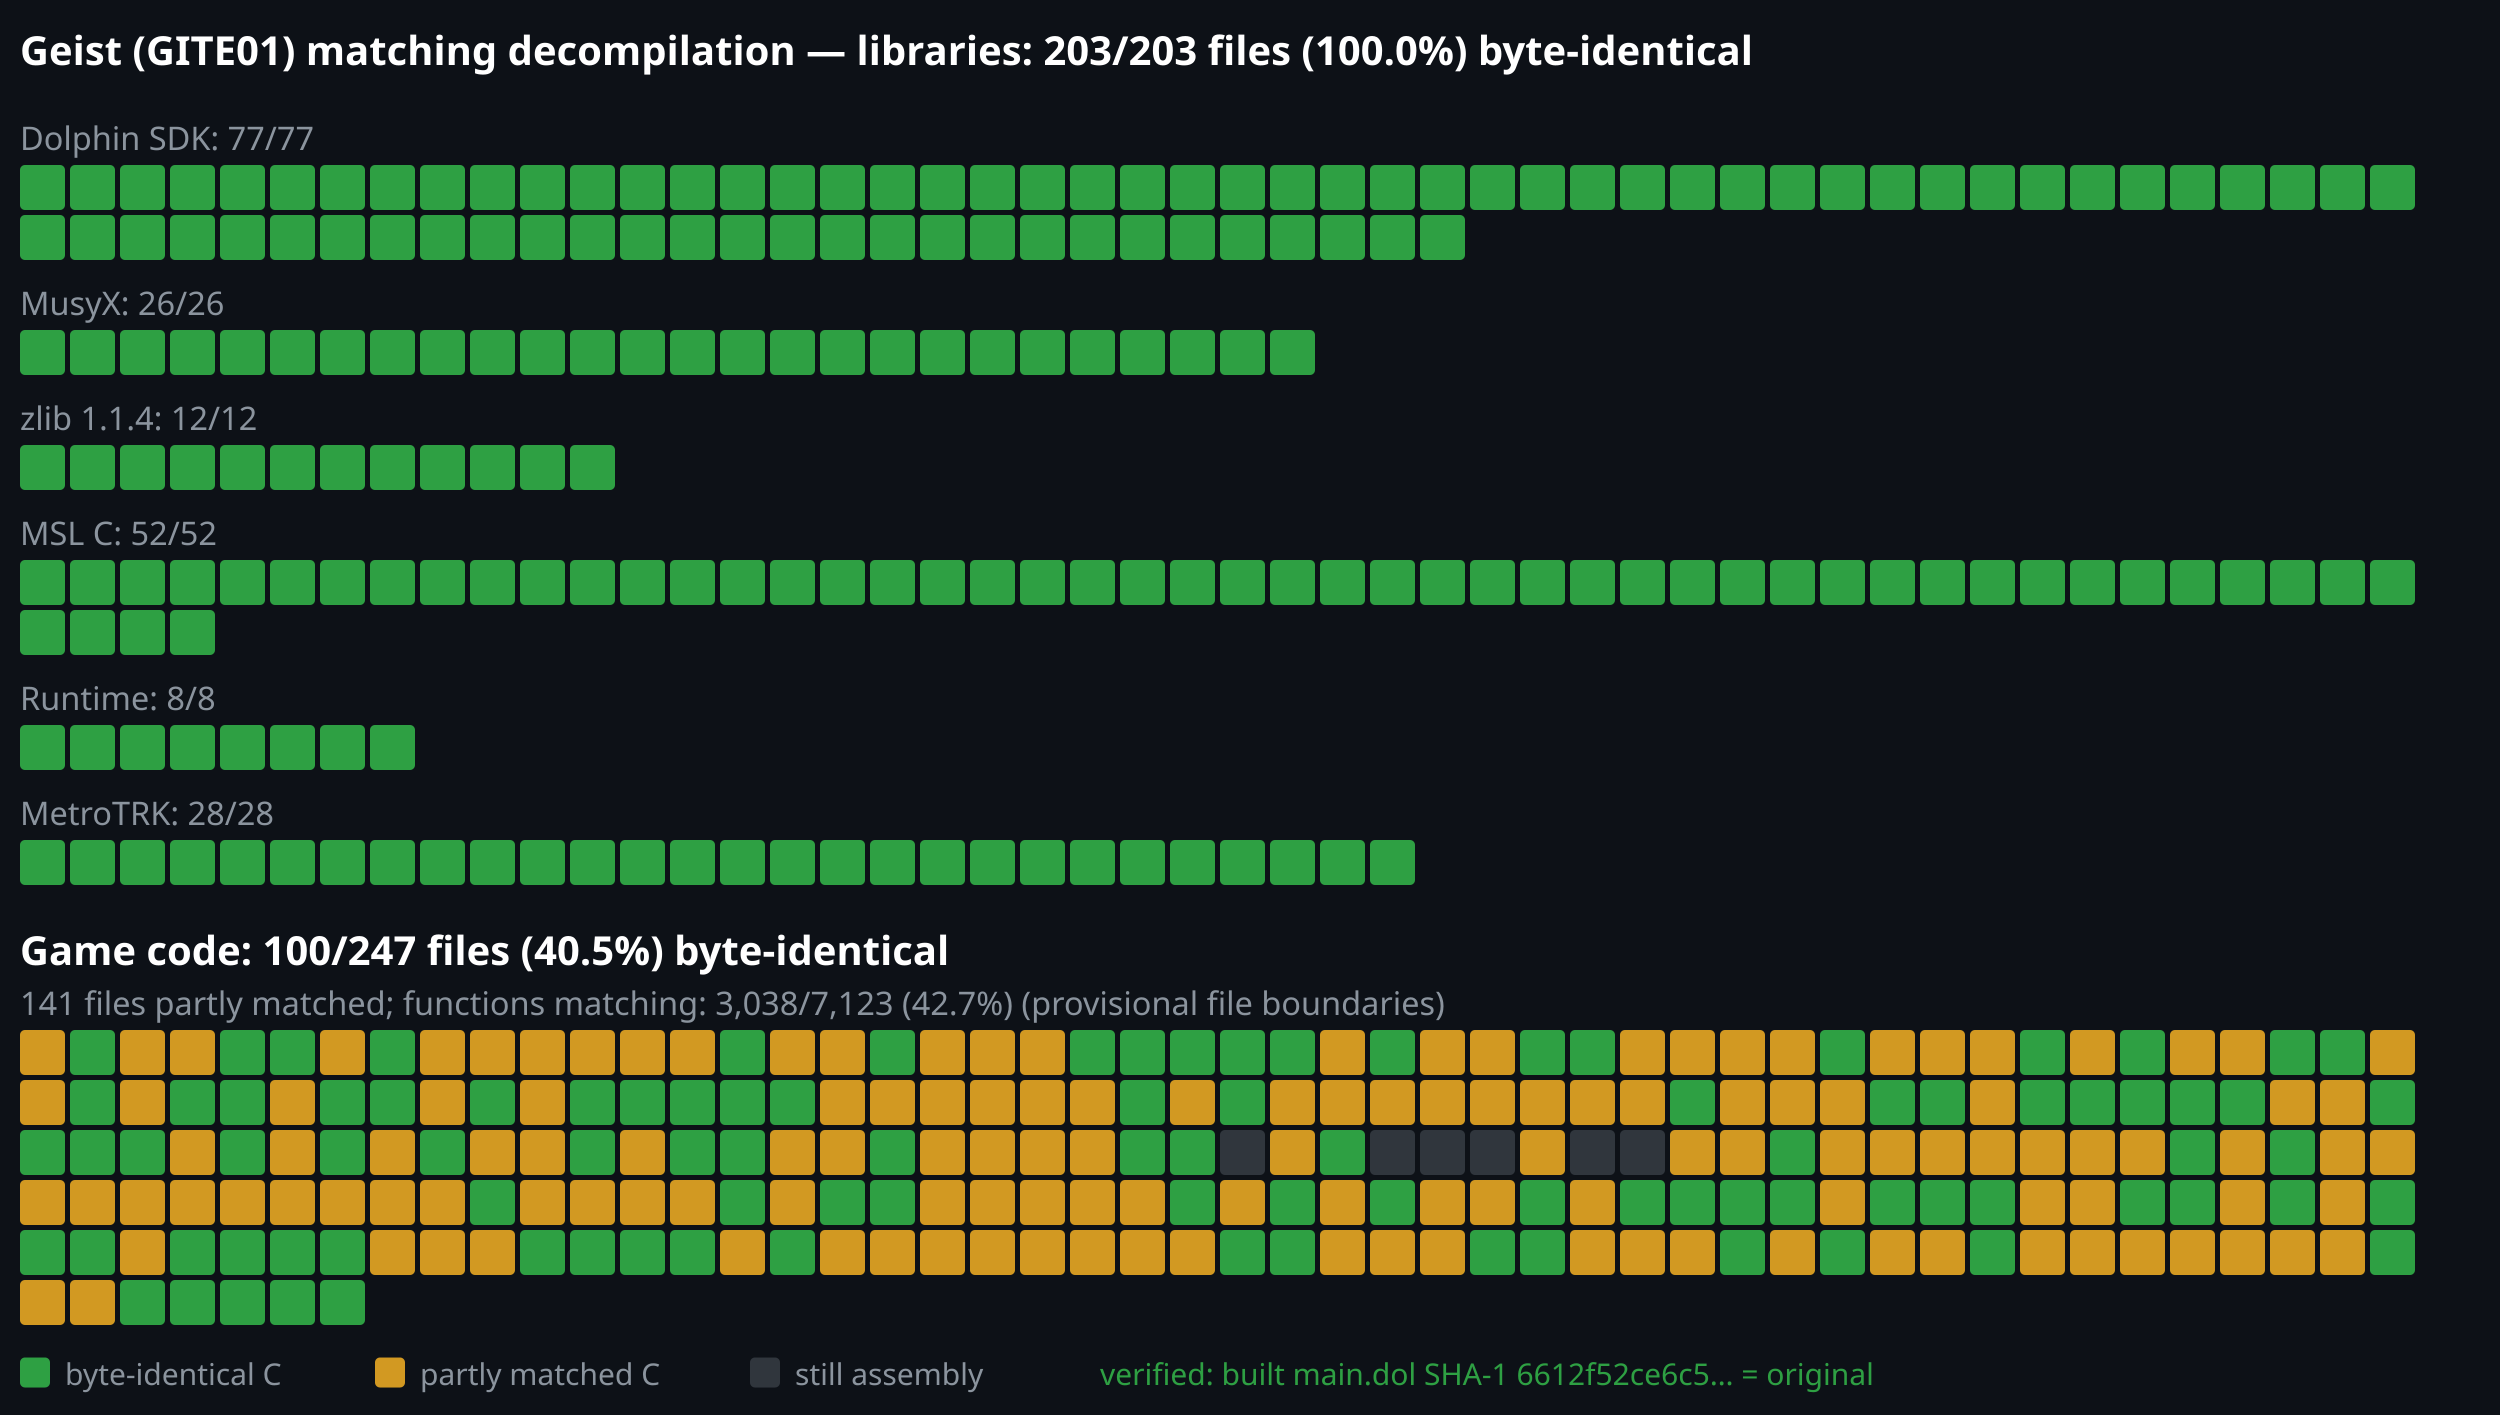
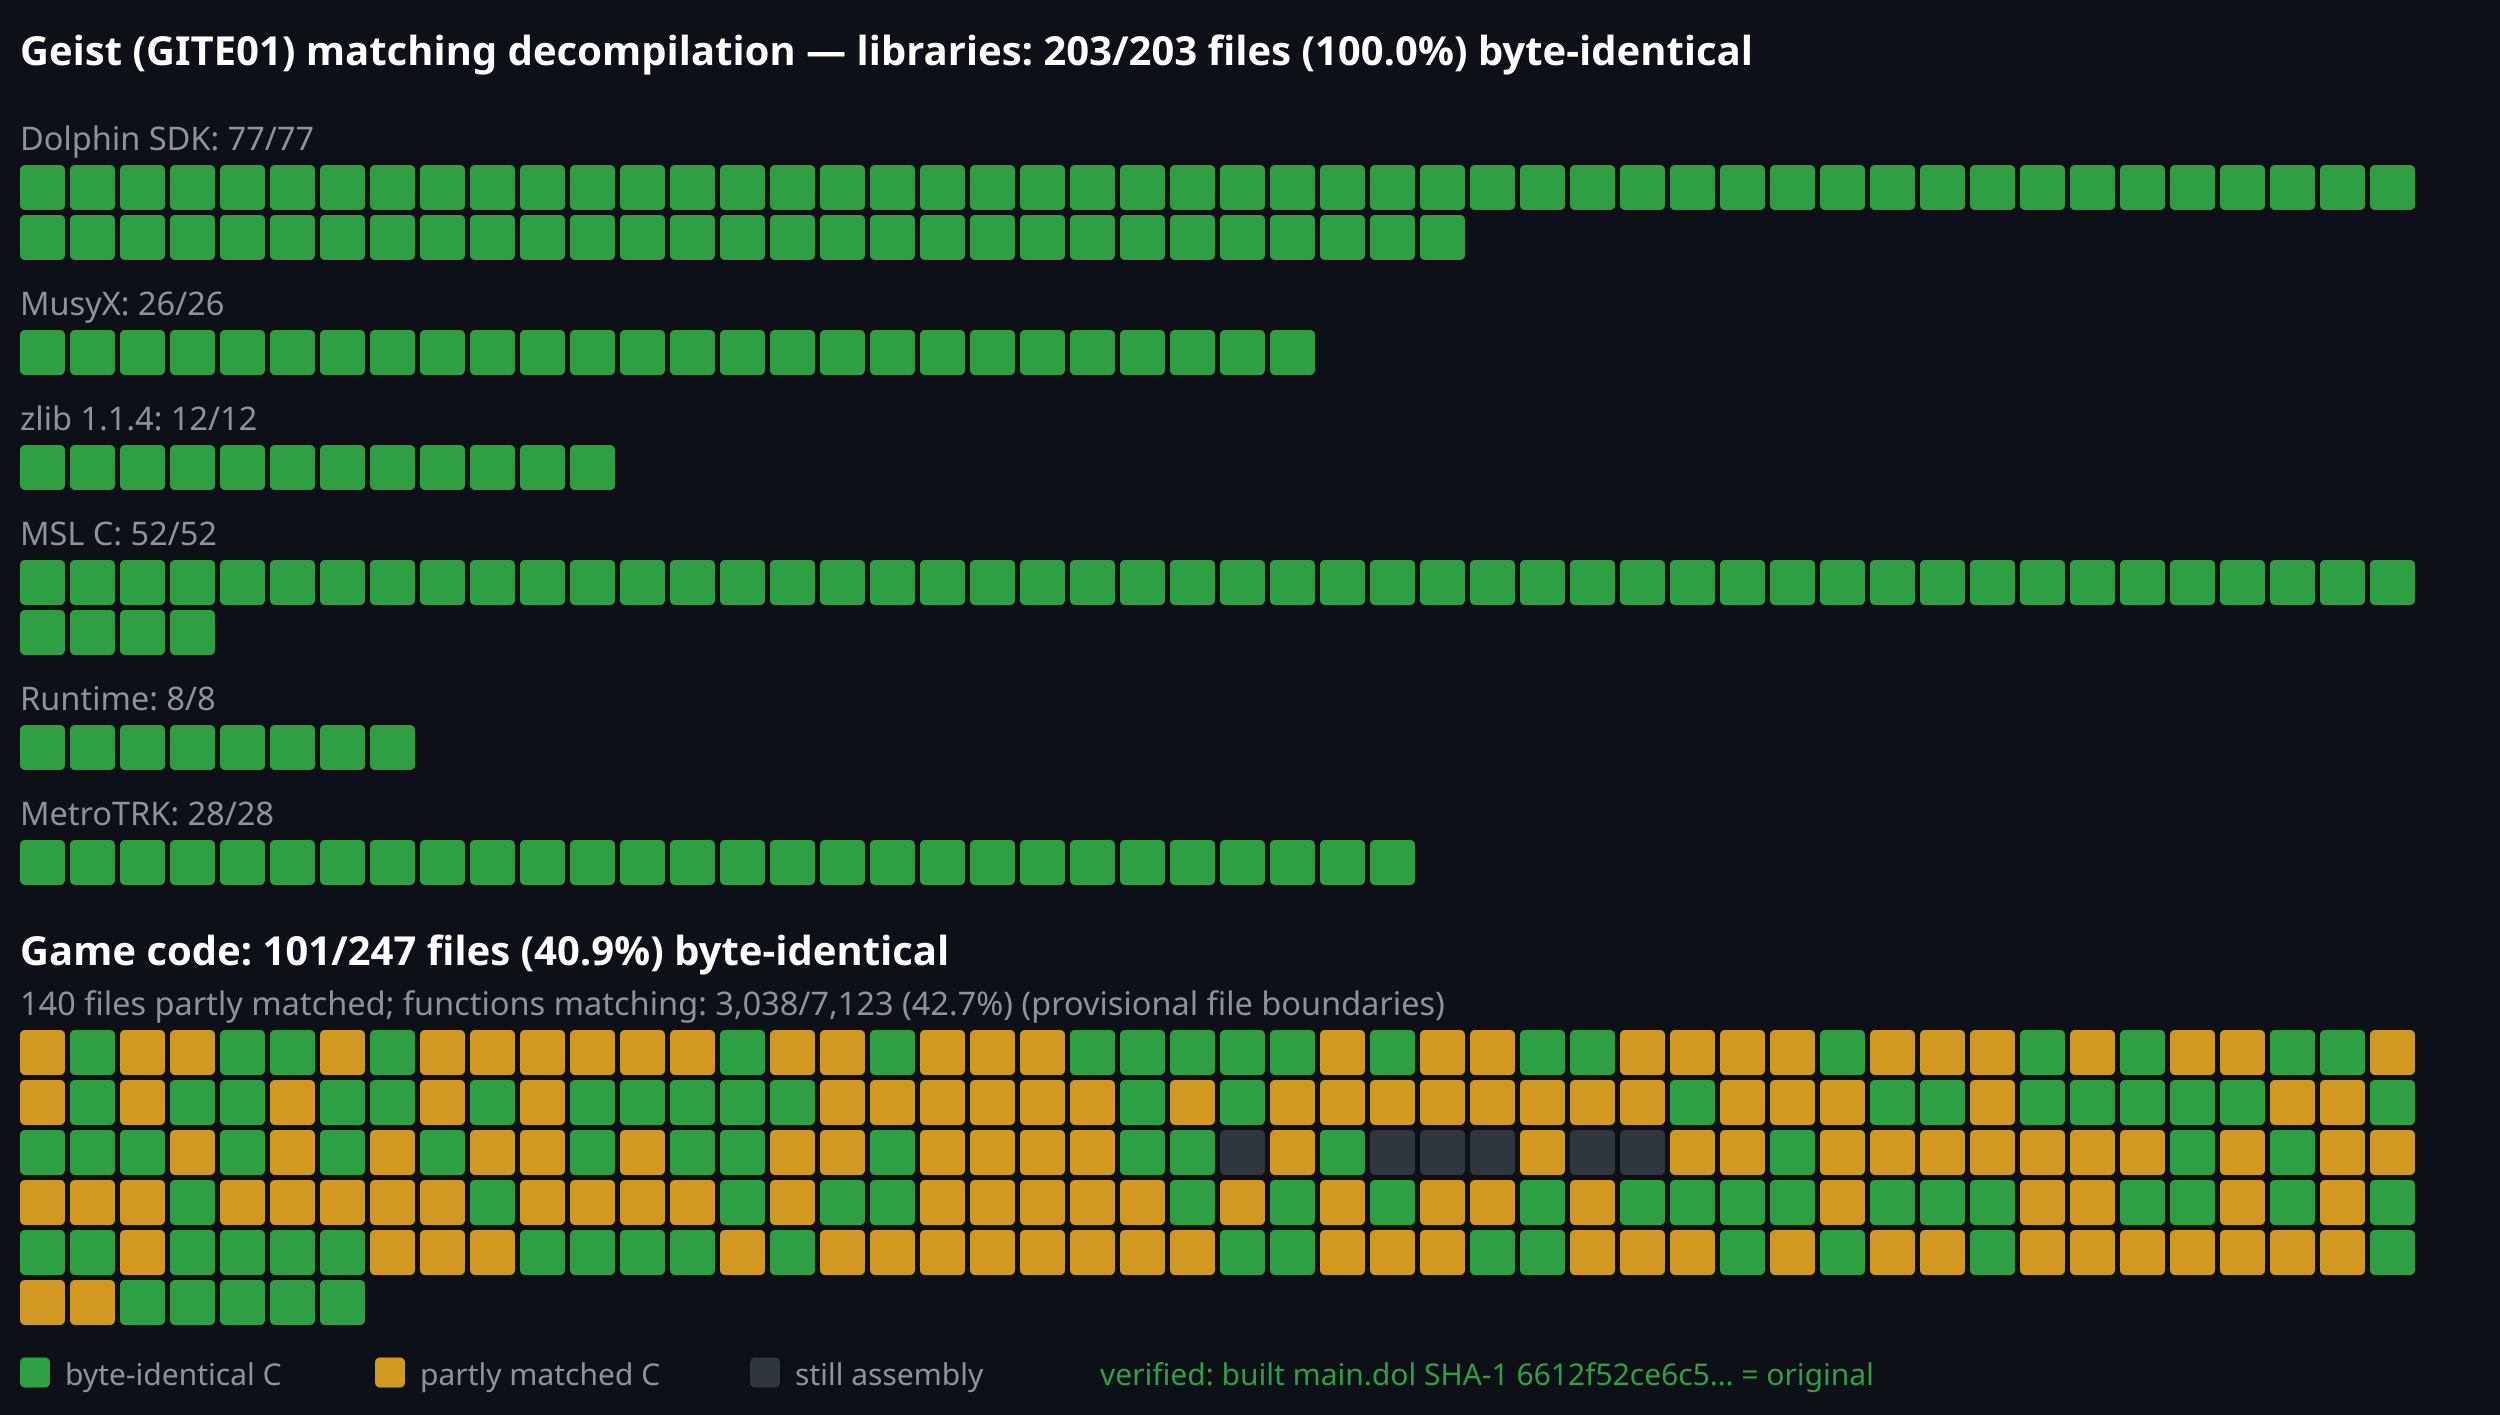
<svg xmlns="http://www.w3.org/2000/svg" viewBox="0 0 1000 566" width="1000" height="566">
  <rect width="1000" height="566" fill="#0d1117" />
  <text x="8" y="26" font-family="sans-serif" font-size="16" font-weight="bold" fill="#ffffff">Geist (GITE01) matching decompilation — libraries: 203/203 files (100.0%) byte-identical</text>
  <text x="8" y="60" font-family="sans-serif" font-size="13" font-weight="normal" fill="#8b949e">Dolphin SDK: 77/77</text>
  <rect x="8" y="66" width="18" height="18" rx="2" fill="#2ea043" />
  <rect x="28" y="66" width="18" height="18" rx="2" fill="#2ea043" />
  <rect x="48" y="66" width="18" height="18" rx="2" fill="#2ea043" />
  <rect x="68" y="66" width="18" height="18" rx="2" fill="#2ea043" />
  <rect x="88" y="66" width="18" height="18" rx="2" fill="#2ea043" />
  <rect x="108" y="66" width="18" height="18" rx="2" fill="#2ea043" />
  <rect x="128" y="66" width="18" height="18" rx="2" fill="#2ea043" />
  <rect x="148" y="66" width="18" height="18" rx="2" fill="#2ea043" />
  <rect x="168" y="66" width="18" height="18" rx="2" fill="#2ea043" />
  <rect x="188" y="66" width="18" height="18" rx="2" fill="#2ea043" />
  <rect x="208" y="66" width="18" height="18" rx="2" fill="#2ea043" />
  <rect x="228" y="66" width="18" height="18" rx="2" fill="#2ea043" />
  <rect x="248" y="66" width="18" height="18" rx="2" fill="#2ea043" />
  <rect x="268" y="66" width="18" height="18" rx="2" fill="#2ea043" />
  <rect x="288" y="66" width="18" height="18" rx="2" fill="#2ea043" />
  <rect x="308" y="66" width="18" height="18" rx="2" fill="#2ea043" />
  <rect x="328" y="66" width="18" height="18" rx="2" fill="#2ea043" />
  <rect x="348" y="66" width="18" height="18" rx="2" fill="#2ea043" />
  <rect x="368" y="66" width="18" height="18" rx="2" fill="#2ea043" />
  <rect x="388" y="66" width="18" height="18" rx="2" fill="#2ea043" />
  <rect x="408" y="66" width="18" height="18" rx="2" fill="#2ea043" />
  <rect x="428" y="66" width="18" height="18" rx="2" fill="#2ea043" />
  <rect x="448" y="66" width="18" height="18" rx="2" fill="#2ea043" />
  <rect x="468" y="66" width="18" height="18" rx="2" fill="#2ea043" />
  <rect x="488" y="66" width="18" height="18" rx="2" fill="#2ea043" />
  <rect x="508" y="66" width="18" height="18" rx="2" fill="#2ea043" />
  <rect x="528" y="66" width="18" height="18" rx="2" fill="#2ea043" />
  <rect x="548" y="66" width="18" height="18" rx="2" fill="#2ea043" />
  <rect x="568" y="66" width="18" height="18" rx="2" fill="#2ea043" />
  <rect x="588" y="66" width="18" height="18" rx="2" fill="#2ea043" />
  <rect x="608" y="66" width="18" height="18" rx="2" fill="#2ea043" />
  <rect x="628" y="66" width="18" height="18" rx="2" fill="#2ea043" />
  <rect x="648" y="66" width="18" height="18" rx="2" fill="#2ea043" />
  <rect x="668" y="66" width="18" height="18" rx="2" fill="#2ea043" />
  <rect x="688" y="66" width="18" height="18" rx="2" fill="#2ea043" />
  <rect x="708" y="66" width="18" height="18" rx="2" fill="#2ea043" />
  <rect x="728" y="66" width="18" height="18" rx="2" fill="#2ea043" />
  <rect x="748" y="66" width="18" height="18" rx="2" fill="#2ea043" />
  <rect x="768" y="66" width="18" height="18" rx="2" fill="#2ea043" />
  <rect x="788" y="66" width="18" height="18" rx="2" fill="#2ea043" />
  <rect x="808" y="66" width="18" height="18" rx="2" fill="#2ea043" />
  <rect x="828" y="66" width="18" height="18" rx="2" fill="#2ea043" />
  <rect x="848" y="66" width="18" height="18" rx="2" fill="#2ea043" />
  <rect x="868" y="66" width="18" height="18" rx="2" fill="#2ea043" />
  <rect x="888" y="66" width="18" height="18" rx="2" fill="#2ea043" />
  <rect x="908" y="66" width="18" height="18" rx="2" fill="#2ea043" />
  <rect x="928" y="66" width="18" height="18" rx="2" fill="#2ea043" />
  <rect x="948" y="66" width="18" height="18" rx="2" fill="#2ea043" />
  <rect x="8" y="86" width="18" height="18" rx="2" fill="#2ea043" />
  <rect x="28" y="86" width="18" height="18" rx="2" fill="#2ea043" />
  <rect x="48" y="86" width="18" height="18" rx="2" fill="#2ea043" />
  <rect x="68" y="86" width="18" height="18" rx="2" fill="#2ea043" />
  <rect x="88" y="86" width="18" height="18" rx="2" fill="#2ea043" />
  <rect x="108" y="86" width="18" height="18" rx="2" fill="#2ea043" />
  <rect x="128" y="86" width="18" height="18" rx="2" fill="#2ea043" />
  <rect x="148" y="86" width="18" height="18" rx="2" fill="#2ea043" />
  <rect x="168" y="86" width="18" height="18" rx="2" fill="#2ea043" />
  <rect x="188" y="86" width="18" height="18" rx="2" fill="#2ea043" />
  <rect x="208" y="86" width="18" height="18" rx="2" fill="#2ea043" />
  <rect x="228" y="86" width="18" height="18" rx="2" fill="#2ea043" />
  <rect x="248" y="86" width="18" height="18" rx="2" fill="#2ea043" />
  <rect x="268" y="86" width="18" height="18" rx="2" fill="#2ea043" />
  <rect x="288" y="86" width="18" height="18" rx="2" fill="#2ea043" />
  <rect x="308" y="86" width="18" height="18" rx="2" fill="#2ea043" />
  <rect x="328" y="86" width="18" height="18" rx="2" fill="#2ea043" />
  <rect x="348" y="86" width="18" height="18" rx="2" fill="#2ea043" />
  <rect x="368" y="86" width="18" height="18" rx="2" fill="#2ea043" />
  <rect x="388" y="86" width="18" height="18" rx="2" fill="#2ea043" />
  <rect x="408" y="86" width="18" height="18" rx="2" fill="#2ea043" />
  <rect x="428" y="86" width="18" height="18" rx="2" fill="#2ea043" />
  <rect x="448" y="86" width="18" height="18" rx="2" fill="#2ea043" />
  <rect x="468" y="86" width="18" height="18" rx="2" fill="#2ea043" />
  <rect x="488" y="86" width="18" height="18" rx="2" fill="#2ea043" />
  <rect x="508" y="86" width="18" height="18" rx="2" fill="#2ea043" />
  <rect x="528" y="86" width="18" height="18" rx="2" fill="#2ea043" />
  <rect x="548" y="86" width="18" height="18" rx="2" fill="#2ea043" />
  <rect x="568" y="86" width="18" height="18" rx="2" fill="#2ea043" />
  <text x="8" y="126" font-family="sans-serif" font-size="13" font-weight="normal" fill="#8b949e">MusyX: 26/26</text>
  <rect x="8" y="132" width="18" height="18" rx="2" fill="#2ea043" />
  <rect x="28" y="132" width="18" height="18" rx="2" fill="#2ea043" />
  <rect x="48" y="132" width="18" height="18" rx="2" fill="#2ea043" />
  <rect x="68" y="132" width="18" height="18" rx="2" fill="#2ea043" />
  <rect x="88" y="132" width="18" height="18" rx="2" fill="#2ea043" />
  <rect x="108" y="132" width="18" height="18" rx="2" fill="#2ea043" />
  <rect x="128" y="132" width="18" height="18" rx="2" fill="#2ea043" />
  <rect x="148" y="132" width="18" height="18" rx="2" fill="#2ea043" />
  <rect x="168" y="132" width="18" height="18" rx="2" fill="#2ea043" />
  <rect x="188" y="132" width="18" height="18" rx="2" fill="#2ea043" />
  <rect x="208" y="132" width="18" height="18" rx="2" fill="#2ea043" />
  <rect x="228" y="132" width="18" height="18" rx="2" fill="#2ea043" />
  <rect x="248" y="132" width="18" height="18" rx="2" fill="#2ea043" />
  <rect x="268" y="132" width="18" height="18" rx="2" fill="#2ea043" />
  <rect x="288" y="132" width="18" height="18" rx="2" fill="#2ea043" />
  <rect x="308" y="132" width="18" height="18" rx="2" fill="#2ea043" />
  <rect x="328" y="132" width="18" height="18" rx="2" fill="#2ea043" />
  <rect x="348" y="132" width="18" height="18" rx="2" fill="#2ea043" />
  <rect x="368" y="132" width="18" height="18" rx="2" fill="#2ea043" />
  <rect x="388" y="132" width="18" height="18" rx="2" fill="#2ea043" />
  <rect x="408" y="132" width="18" height="18" rx="2" fill="#2ea043" />
  <rect x="428" y="132" width="18" height="18" rx="2" fill="#2ea043" />
  <rect x="448" y="132" width="18" height="18" rx="2" fill="#2ea043" />
  <rect x="468" y="132" width="18" height="18" rx="2" fill="#2ea043" />
  <rect x="488" y="132" width="18" height="18" rx="2" fill="#2ea043" />
  <rect x="508" y="132" width="18" height="18" rx="2" fill="#2ea043" />
  <text x="8" y="172" font-family="sans-serif" font-size="13" font-weight="normal" fill="#8b949e">zlib 1.1.4: 12/12</text>
  <rect x="8" y="178" width="18" height="18" rx="2" fill="#2ea043" />
  <rect x="28" y="178" width="18" height="18" rx="2" fill="#2ea043" />
  <rect x="48" y="178" width="18" height="18" rx="2" fill="#2ea043" />
  <rect x="68" y="178" width="18" height="18" rx="2" fill="#2ea043" />
  <rect x="88" y="178" width="18" height="18" rx="2" fill="#2ea043" />
  <rect x="108" y="178" width="18" height="18" rx="2" fill="#2ea043" />
  <rect x="128" y="178" width="18" height="18" rx="2" fill="#2ea043" />
  <rect x="148" y="178" width="18" height="18" rx="2" fill="#2ea043" />
  <rect x="168" y="178" width="18" height="18" rx="2" fill="#2ea043" />
  <rect x="188" y="178" width="18" height="18" rx="2" fill="#2ea043" />
  <rect x="208" y="178" width="18" height="18" rx="2" fill="#2ea043" />
  <rect x="228" y="178" width="18" height="18" rx="2" fill="#2ea043" />
  <text x="8" y="218" font-family="sans-serif" font-size="13" font-weight="normal" fill="#8b949e">MSL C: 52/52</text>
  <rect x="8" y="224" width="18" height="18" rx="2" fill="#2ea043" />
  <rect x="28" y="224" width="18" height="18" rx="2" fill="#2ea043" />
  <rect x="48" y="224" width="18" height="18" rx="2" fill="#2ea043" />
  <rect x="68" y="224" width="18" height="18" rx="2" fill="#2ea043" />
  <rect x="88" y="224" width="18" height="18" rx="2" fill="#2ea043" />
  <rect x="108" y="224" width="18" height="18" rx="2" fill="#2ea043" />
  <rect x="128" y="224" width="18" height="18" rx="2" fill="#2ea043" />
  <rect x="148" y="224" width="18" height="18" rx="2" fill="#2ea043" />
  <rect x="168" y="224" width="18" height="18" rx="2" fill="#2ea043" />
  <rect x="188" y="224" width="18" height="18" rx="2" fill="#2ea043" />
  <rect x="208" y="224" width="18" height="18" rx="2" fill="#2ea043" />
  <rect x="228" y="224" width="18" height="18" rx="2" fill="#2ea043" />
  <rect x="248" y="224" width="18" height="18" rx="2" fill="#2ea043" />
  <rect x="268" y="224" width="18" height="18" rx="2" fill="#2ea043" />
  <rect x="288" y="224" width="18" height="18" rx="2" fill="#2ea043" />
  <rect x="308" y="224" width="18" height="18" rx="2" fill="#2ea043" />
  <rect x="328" y="224" width="18" height="18" rx="2" fill="#2ea043" />
  <rect x="348" y="224" width="18" height="18" rx="2" fill="#2ea043" />
  <rect x="368" y="224" width="18" height="18" rx="2" fill="#2ea043" />
  <rect x="388" y="224" width="18" height="18" rx="2" fill="#2ea043" />
  <rect x="408" y="224" width="18" height="18" rx="2" fill="#2ea043" />
  <rect x="428" y="224" width="18" height="18" rx="2" fill="#2ea043" />
  <rect x="448" y="224" width="18" height="18" rx="2" fill="#2ea043" />
  <rect x="468" y="224" width="18" height="18" rx="2" fill="#2ea043" />
  <rect x="488" y="224" width="18" height="18" rx="2" fill="#2ea043" />
  <rect x="508" y="224" width="18" height="18" rx="2" fill="#2ea043" />
  <rect x="528" y="224" width="18" height="18" rx="2" fill="#2ea043" />
  <rect x="548" y="224" width="18" height="18" rx="2" fill="#2ea043" />
  <rect x="568" y="224" width="18" height="18" rx="2" fill="#2ea043" />
  <rect x="588" y="224" width="18" height="18" rx="2" fill="#2ea043" />
  <rect x="608" y="224" width="18" height="18" rx="2" fill="#2ea043" />
  <rect x="628" y="224" width="18" height="18" rx="2" fill="#2ea043" />
  <rect x="648" y="224" width="18" height="18" rx="2" fill="#2ea043" />
  <rect x="668" y="224" width="18" height="18" rx="2" fill="#2ea043" />
  <rect x="688" y="224" width="18" height="18" rx="2" fill="#2ea043" />
  <rect x="708" y="224" width="18" height="18" rx="2" fill="#2ea043" />
  <rect x="728" y="224" width="18" height="18" rx="2" fill="#2ea043" />
  <rect x="748" y="224" width="18" height="18" rx="2" fill="#2ea043" />
  <rect x="768" y="224" width="18" height="18" rx="2" fill="#2ea043" />
  <rect x="788" y="224" width="18" height="18" rx="2" fill="#2ea043" />
  <rect x="808" y="224" width="18" height="18" rx="2" fill="#2ea043" />
  <rect x="828" y="224" width="18" height="18" rx="2" fill="#2ea043" />
  <rect x="848" y="224" width="18" height="18" rx="2" fill="#2ea043" />
  <rect x="868" y="224" width="18" height="18" rx="2" fill="#2ea043" />
  <rect x="888" y="224" width="18" height="18" rx="2" fill="#2ea043" />
  <rect x="908" y="224" width="18" height="18" rx="2" fill="#2ea043" />
  <rect x="928" y="224" width="18" height="18" rx="2" fill="#2ea043" />
  <rect x="948" y="224" width="18" height="18" rx="2" fill="#2ea043" />
  <rect x="8" y="244" width="18" height="18" rx="2" fill="#2ea043" />
  <rect x="28" y="244" width="18" height="18" rx="2" fill="#2ea043" />
  <rect x="48" y="244" width="18" height="18" rx="2" fill="#2ea043" />
  <rect x="68" y="244" width="18" height="18" rx="2" fill="#2ea043" />
  <text x="8" y="284" font-family="sans-serif" font-size="13" font-weight="normal" fill="#8b949e">Runtime: 8/8</text>
  <rect x="8" y="290" width="18" height="18" rx="2" fill="#2ea043" />
  <rect x="28" y="290" width="18" height="18" rx="2" fill="#2ea043" />
  <rect x="48" y="290" width="18" height="18" rx="2" fill="#2ea043" />
  <rect x="68" y="290" width="18" height="18" rx="2" fill="#2ea043" />
  <rect x="88" y="290" width="18" height="18" rx="2" fill="#2ea043" />
  <rect x="108" y="290" width="18" height="18" rx="2" fill="#2ea043" />
  <rect x="128" y="290" width="18" height="18" rx="2" fill="#2ea043" />
  <rect x="148" y="290" width="18" height="18" rx="2" fill="#2ea043" />
  <text x="8" y="330" font-family="sans-serif" font-size="13" font-weight="normal" fill="#8b949e">MetroTRK: 28/28</text>
  <rect x="8" y="336" width="18" height="18" rx="2" fill="#2ea043" />
  <rect x="28" y="336" width="18" height="18" rx="2" fill="#2ea043" />
  <rect x="48" y="336" width="18" height="18" rx="2" fill="#2ea043" />
  <rect x="68" y="336" width="18" height="18" rx="2" fill="#2ea043" />
  <rect x="88" y="336" width="18" height="18" rx="2" fill="#2ea043" />
  <rect x="108" y="336" width="18" height="18" rx="2" fill="#2ea043" />
  <rect x="128" y="336" width="18" height="18" rx="2" fill="#2ea043" />
  <rect x="148" y="336" width="18" height="18" rx="2" fill="#2ea043" />
  <rect x="168" y="336" width="18" height="18" rx="2" fill="#2ea043" />
  <rect x="188" y="336" width="18" height="18" rx="2" fill="#2ea043" />
  <rect x="208" y="336" width="18" height="18" rx="2" fill="#2ea043" />
  <rect x="228" y="336" width="18" height="18" rx="2" fill="#2ea043" />
  <rect x="248" y="336" width="18" height="18" rx="2" fill="#2ea043" />
  <rect x="268" y="336" width="18" height="18" rx="2" fill="#2ea043" />
  <rect x="288" y="336" width="18" height="18" rx="2" fill="#2ea043" />
  <rect x="308" y="336" width="18" height="18" rx="2" fill="#2ea043" />
  <rect x="328" y="336" width="18" height="18" rx="2" fill="#2ea043" />
  <rect x="348" y="336" width="18" height="18" rx="2" fill="#2ea043" />
  <rect x="368" y="336" width="18" height="18" rx="2" fill="#2ea043" />
  <rect x="388" y="336" width="18" height="18" rx="2" fill="#2ea043" />
  <rect x="408" y="336" width="18" height="18" rx="2" fill="#2ea043" />
  <rect x="428" y="336" width="18" height="18" rx="2" fill="#2ea043" />
  <rect x="448" y="336" width="18" height="18" rx="2" fill="#2ea043" />
  <rect x="468" y="336" width="18" height="18" rx="2" fill="#2ea043" />
  <rect x="488" y="336" width="18" height="18" rx="2" fill="#2ea043" />
  <rect x="508" y="336" width="18" height="18" rx="2" fill="#2ea043" />
  <rect x="528" y="336" width="18" height="18" rx="2" fill="#2ea043" />
  <rect x="548" y="336" width="18" height="18" rx="2" fill="#2ea043" />
-   <text x="8" y="386" font-family="sans-serif" font-size="16" font-weight="bold" fill="#ffffff">Game code: 100/247 files (40.5%) byte-identical</text>
-   <text x="8" y="406" font-family="sans-serif" font-size="13" font-weight="normal" fill="#8b949e">141 files partly matched; functions matching: 3,038/7,123 (42.7%) (provisional file boundaries)</text>
+   <text x="8" y="386" font-family="sans-serif" font-size="16" font-weight="bold" fill="#ffffff">Game code: 101/247 files (40.9%) byte-identical</text>
+   <text x="8" y="406" font-family="sans-serif" font-size="13" font-weight="normal" fill="#8b949e">140 files partly matched; functions matching: 3,038/7,123 (42.7%) (provisional file boundaries)</text>
  <rect x="8" y="412" width="18" height="18" rx="2" fill="#d29922" />
  <rect x="28" y="412" width="18" height="18" rx="2" fill="#2ea043" />
  <rect x="48" y="412" width="18" height="18" rx="2" fill="#d29922" />
  <rect x="68" y="412" width="18" height="18" rx="2" fill="#d29922" />
  <rect x="88" y="412" width="18" height="18" rx="2" fill="#2ea043" />
  <rect x="108" y="412" width="18" height="18" rx="2" fill="#2ea043" />
  <rect x="128" y="412" width="18" height="18" rx="2" fill="#d29922" />
  <rect x="148" y="412" width="18" height="18" rx="2" fill="#2ea043" />
  <rect x="168" y="412" width="18" height="18" rx="2" fill="#d29922" />
  <rect x="188" y="412" width="18" height="18" rx="2" fill="#d29922" />
  <rect x="208" y="412" width="18" height="18" rx="2" fill="#d29922" />
  <rect x="228" y="412" width="18" height="18" rx="2" fill="#d29922" />
  <rect x="248" y="412" width="18" height="18" rx="2" fill="#d29922" />
  <rect x="268" y="412" width="18" height="18" rx="2" fill="#d29922" />
  <rect x="288" y="412" width="18" height="18" rx="2" fill="#2ea043" />
  <rect x="308" y="412" width="18" height="18" rx="2" fill="#d29922" />
  <rect x="328" y="412" width="18" height="18" rx="2" fill="#d29922" />
  <rect x="348" y="412" width="18" height="18" rx="2" fill="#2ea043" />
  <rect x="368" y="412" width="18" height="18" rx="2" fill="#d29922" />
  <rect x="388" y="412" width="18" height="18" rx="2" fill="#d29922" />
  <rect x="408" y="412" width="18" height="18" rx="2" fill="#d29922" />
  <rect x="428" y="412" width="18" height="18" rx="2" fill="#2ea043" />
  <rect x="448" y="412" width="18" height="18" rx="2" fill="#2ea043" />
  <rect x="468" y="412" width="18" height="18" rx="2" fill="#2ea043" />
  <rect x="488" y="412" width="18" height="18" rx="2" fill="#2ea043" />
  <rect x="508" y="412" width="18" height="18" rx="2" fill="#2ea043" />
  <rect x="528" y="412" width="18" height="18" rx="2" fill="#d29922" />
  <rect x="548" y="412" width="18" height="18" rx="2" fill="#2ea043" />
  <rect x="568" y="412" width="18" height="18" rx="2" fill="#d29922" />
  <rect x="588" y="412" width="18" height="18" rx="2" fill="#d29922" />
  <rect x="608" y="412" width="18" height="18" rx="2" fill="#2ea043" />
  <rect x="628" y="412" width="18" height="18" rx="2" fill="#2ea043" />
  <rect x="648" y="412" width="18" height="18" rx="2" fill="#d29922" />
  <rect x="668" y="412" width="18" height="18" rx="2" fill="#d29922" />
  <rect x="688" y="412" width="18" height="18" rx="2" fill="#d29922" />
  <rect x="708" y="412" width="18" height="18" rx="2" fill="#d29922" />
  <rect x="728" y="412" width="18" height="18" rx="2" fill="#2ea043" />
  <rect x="748" y="412" width="18" height="18" rx="2" fill="#d29922" />
  <rect x="768" y="412" width="18" height="18" rx="2" fill="#d29922" />
  <rect x="788" y="412" width="18" height="18" rx="2" fill="#d29922" />
  <rect x="808" y="412" width="18" height="18" rx="2" fill="#2ea043" />
  <rect x="828" y="412" width="18" height="18" rx="2" fill="#d29922" />
  <rect x="848" y="412" width="18" height="18" rx="2" fill="#2ea043" />
  <rect x="868" y="412" width="18" height="18" rx="2" fill="#d29922" />
  <rect x="888" y="412" width="18" height="18" rx="2" fill="#d29922" />
  <rect x="908" y="412" width="18" height="18" rx="2" fill="#2ea043" />
  <rect x="928" y="412" width="18" height="18" rx="2" fill="#2ea043" />
  <rect x="948" y="412" width="18" height="18" rx="2" fill="#d29922" />
  <rect x="8" y="432" width="18" height="18" rx="2" fill="#d29922" />
  <rect x="28" y="432" width="18" height="18" rx="2" fill="#2ea043" />
  <rect x="48" y="432" width="18" height="18" rx="2" fill="#d29922" />
  <rect x="68" y="432" width="18" height="18" rx="2" fill="#2ea043" />
  <rect x="88" y="432" width="18" height="18" rx="2" fill="#2ea043" />
  <rect x="108" y="432" width="18" height="18" rx="2" fill="#d29922" />
  <rect x="128" y="432" width="18" height="18" rx="2" fill="#2ea043" />
  <rect x="148" y="432" width="18" height="18" rx="2" fill="#2ea043" />
  <rect x="168" y="432" width="18" height="18" rx="2" fill="#d29922" />
  <rect x="188" y="432" width="18" height="18" rx="2" fill="#2ea043" />
  <rect x="208" y="432" width="18" height="18" rx="2" fill="#d29922" />
  <rect x="228" y="432" width="18" height="18" rx="2" fill="#2ea043" />
  <rect x="248" y="432" width="18" height="18" rx="2" fill="#2ea043" />
  <rect x="268" y="432" width="18" height="18" rx="2" fill="#2ea043" />
  <rect x="288" y="432" width="18" height="18" rx="2" fill="#2ea043" />
  <rect x="308" y="432" width="18" height="18" rx="2" fill="#2ea043" />
  <rect x="328" y="432" width="18" height="18" rx="2" fill="#d29922" />
  <rect x="348" y="432" width="18" height="18" rx="2" fill="#d29922" />
  <rect x="368" y="432" width="18" height="18" rx="2" fill="#d29922" />
  <rect x="388" y="432" width="18" height="18" rx="2" fill="#d29922" />
  <rect x="408" y="432" width="18" height="18" rx="2" fill="#d29922" />
  <rect x="428" y="432" width="18" height="18" rx="2" fill="#d29922" />
  <rect x="448" y="432" width="18" height="18" rx="2" fill="#2ea043" />
  <rect x="468" y="432" width="18" height="18" rx="2" fill="#d29922" />
  <rect x="488" y="432" width="18" height="18" rx="2" fill="#2ea043" />
  <rect x="508" y="432" width="18" height="18" rx="2" fill="#d29922" />
  <rect x="528" y="432" width="18" height="18" rx="2" fill="#d29922" />
  <rect x="548" y="432" width="18" height="18" rx="2" fill="#d29922" />
  <rect x="568" y="432" width="18" height="18" rx="2" fill="#d29922" />
  <rect x="588" y="432" width="18" height="18" rx="2" fill="#d29922" />
  <rect x="608" y="432" width="18" height="18" rx="2" fill="#d29922" />
  <rect x="628" y="432" width="18" height="18" rx="2" fill="#d29922" />
  <rect x="648" y="432" width="18" height="18" rx="2" fill="#d29922" />
  <rect x="668" y="432" width="18" height="18" rx="2" fill="#2ea043" />
  <rect x="688" y="432" width="18" height="18" rx="2" fill="#d29922" />
  <rect x="708" y="432" width="18" height="18" rx="2" fill="#d29922" />
  <rect x="728" y="432" width="18" height="18" rx="2" fill="#d29922" />
  <rect x="748" y="432" width="18" height="18" rx="2" fill="#2ea043" />
  <rect x="768" y="432" width="18" height="18" rx="2" fill="#2ea043" />
  <rect x="788" y="432" width="18" height="18" rx="2" fill="#d29922" />
  <rect x="808" y="432" width="18" height="18" rx="2" fill="#2ea043" />
  <rect x="828" y="432" width="18" height="18" rx="2" fill="#2ea043" />
  <rect x="848" y="432" width="18" height="18" rx="2" fill="#2ea043" />
  <rect x="868" y="432" width="18" height="18" rx="2" fill="#2ea043" />
  <rect x="888" y="432" width="18" height="18" rx="2" fill="#2ea043" />
  <rect x="908" y="432" width="18" height="18" rx="2" fill="#d29922" />
  <rect x="928" y="432" width="18" height="18" rx="2" fill="#d29922" />
  <rect x="948" y="432" width="18" height="18" rx="2" fill="#2ea043" />
  <rect x="8" y="452" width="18" height="18" rx="2" fill="#2ea043" />
  <rect x="28" y="452" width="18" height="18" rx="2" fill="#2ea043" />
  <rect x="48" y="452" width="18" height="18" rx="2" fill="#2ea043" />
  <rect x="68" y="452" width="18" height="18" rx="2" fill="#d29922" />
  <rect x="88" y="452" width="18" height="18" rx="2" fill="#2ea043" />
  <rect x="108" y="452" width="18" height="18" rx="2" fill="#d29922" />
  <rect x="128" y="452" width="18" height="18" rx="2" fill="#2ea043" />
  <rect x="148" y="452" width="18" height="18" rx="2" fill="#d29922" />
  <rect x="168" y="452" width="18" height="18" rx="2" fill="#2ea043" />
  <rect x="188" y="452" width="18" height="18" rx="2" fill="#d29922" />
  <rect x="208" y="452" width="18" height="18" rx="2" fill="#d29922" />
  <rect x="228" y="452" width="18" height="18" rx="2" fill="#2ea043" />
  <rect x="248" y="452" width="18" height="18" rx="2" fill="#d29922" />
  <rect x="268" y="452" width="18" height="18" rx="2" fill="#2ea043" />
  <rect x="288" y="452" width="18" height="18" rx="2" fill="#2ea043" />
  <rect x="308" y="452" width="18" height="18" rx="2" fill="#d29922" />
  <rect x="328" y="452" width="18" height="18" rx="2" fill="#d29922" />
  <rect x="348" y="452" width="18" height="18" rx="2" fill="#2ea043" />
  <rect x="368" y="452" width="18" height="18" rx="2" fill="#d29922" />
  <rect x="388" y="452" width="18" height="18" rx="2" fill="#d29922" />
  <rect x="408" y="452" width="18" height="18" rx="2" fill="#d29922" />
  <rect x="428" y="452" width="18" height="18" rx="2" fill="#d29922" />
  <rect x="448" y="452" width="18" height="18" rx="2" fill="#2ea043" />
  <rect x="468" y="452" width="18" height="18" rx="2" fill="#2ea043" />
  <rect x="488" y="452" width="18" height="18" rx="2" fill="#30363d" />
  <rect x="508" y="452" width="18" height="18" rx="2" fill="#d29922" />
  <rect x="528" y="452" width="18" height="18" rx="2" fill="#2ea043" />
  <rect x="548" y="452" width="18" height="18" rx="2" fill="#30363d" />
  <rect x="568" y="452" width="18" height="18" rx="2" fill="#30363d" />
  <rect x="588" y="452" width="18" height="18" rx="2" fill="#30363d" />
  <rect x="608" y="452" width="18" height="18" rx="2" fill="#d29922" />
  <rect x="628" y="452" width="18" height="18" rx="2" fill="#30363d" />
  <rect x="648" y="452" width="18" height="18" rx="2" fill="#30363d" />
  <rect x="668" y="452" width="18" height="18" rx="2" fill="#d29922" />
  <rect x="688" y="452" width="18" height="18" rx="2" fill="#d29922" />
  <rect x="708" y="452" width="18" height="18" rx="2" fill="#2ea043" />
  <rect x="728" y="452" width="18" height="18" rx="2" fill="#d29922" />
  <rect x="748" y="452" width="18" height="18" rx="2" fill="#d29922" />
  <rect x="768" y="452" width="18" height="18" rx="2" fill="#d29922" />
  <rect x="788" y="452" width="18" height="18" rx="2" fill="#d29922" />
  <rect x="808" y="452" width="18" height="18" rx="2" fill="#d29922" />
  <rect x="828" y="452" width="18" height="18" rx="2" fill="#d29922" />
  <rect x="848" y="452" width="18" height="18" rx="2" fill="#d29922" />
  <rect x="868" y="452" width="18" height="18" rx="2" fill="#2ea043" />
  <rect x="888" y="452" width="18" height="18" rx="2" fill="#d29922" />
  <rect x="908" y="452" width="18" height="18" rx="2" fill="#2ea043" />
  <rect x="928" y="452" width="18" height="18" rx="2" fill="#d29922" />
  <rect x="948" y="452" width="18" height="18" rx="2" fill="#d29922" />
  <rect x="8" y="472" width="18" height="18" rx="2" fill="#d29922" />
  <rect x="28" y="472" width="18" height="18" rx="2" fill="#d29922" />
  <rect x="48" y="472" width="18" height="18" rx="2" fill="#d29922" />
-   <rect x="68" y="472" width="18" height="18" rx="2" fill="#d29922" />
+   <rect x="68" y="472" width="18" height="18" rx="2" fill="#2ea043" />
  <rect x="88" y="472" width="18" height="18" rx="2" fill="#d29922" />
  <rect x="108" y="472" width="18" height="18" rx="2" fill="#d29922" />
  <rect x="128" y="472" width="18" height="18" rx="2" fill="#d29922" />
  <rect x="148" y="472" width="18" height="18" rx="2" fill="#d29922" />
  <rect x="168" y="472" width="18" height="18" rx="2" fill="#d29922" />
  <rect x="188" y="472" width="18" height="18" rx="2" fill="#2ea043" />
  <rect x="208" y="472" width="18" height="18" rx="2" fill="#d29922" />
  <rect x="228" y="472" width="18" height="18" rx="2" fill="#d29922" />
  <rect x="248" y="472" width="18" height="18" rx="2" fill="#d29922" />
  <rect x="268" y="472" width="18" height="18" rx="2" fill="#d29922" />
  <rect x="288" y="472" width="18" height="18" rx="2" fill="#2ea043" />
  <rect x="308" y="472" width="18" height="18" rx="2" fill="#d29922" />
  <rect x="328" y="472" width="18" height="18" rx="2" fill="#2ea043" />
  <rect x="348" y="472" width="18" height="18" rx="2" fill="#2ea043" />
  <rect x="368" y="472" width="18" height="18" rx="2" fill="#d29922" />
  <rect x="388" y="472" width="18" height="18" rx="2" fill="#d29922" />
  <rect x="408" y="472" width="18" height="18" rx="2" fill="#d29922" />
  <rect x="428" y="472" width="18" height="18" rx="2" fill="#d29922" />
  <rect x="448" y="472" width="18" height="18" rx="2" fill="#d29922" />
  <rect x="468" y="472" width="18" height="18" rx="2" fill="#2ea043" />
  <rect x="488" y="472" width="18" height="18" rx="2" fill="#d29922" />
  <rect x="508" y="472" width="18" height="18" rx="2" fill="#2ea043" />
  <rect x="528" y="472" width="18" height="18" rx="2" fill="#d29922" />
  <rect x="548" y="472" width="18" height="18" rx="2" fill="#2ea043" />
  <rect x="568" y="472" width="18" height="18" rx="2" fill="#d29922" />
  <rect x="588" y="472" width="18" height="18" rx="2" fill="#d29922" />
  <rect x="608" y="472" width="18" height="18" rx="2" fill="#2ea043" />
  <rect x="628" y="472" width="18" height="18" rx="2" fill="#d29922" />
  <rect x="648" y="472" width="18" height="18" rx="2" fill="#2ea043" />
  <rect x="668" y="472" width="18" height="18" rx="2" fill="#2ea043" />
  <rect x="688" y="472" width="18" height="18" rx="2" fill="#2ea043" />
  <rect x="708" y="472" width="18" height="18" rx="2" fill="#2ea043" />
  <rect x="728" y="472" width="18" height="18" rx="2" fill="#d29922" />
  <rect x="748" y="472" width="18" height="18" rx="2" fill="#2ea043" />
  <rect x="768" y="472" width="18" height="18" rx="2" fill="#2ea043" />
  <rect x="788" y="472" width="18" height="18" rx="2" fill="#2ea043" />
  <rect x="808" y="472" width="18" height="18" rx="2" fill="#d29922" />
  <rect x="828" y="472" width="18" height="18" rx="2" fill="#d29922" />
  <rect x="848" y="472" width="18" height="18" rx="2" fill="#2ea043" />
  <rect x="868" y="472" width="18" height="18" rx="2" fill="#2ea043" />
  <rect x="888" y="472" width="18" height="18" rx="2" fill="#d29922" />
  <rect x="908" y="472" width="18" height="18" rx="2" fill="#2ea043" />
  <rect x="928" y="472" width="18" height="18" rx="2" fill="#d29922" />
  <rect x="948" y="472" width="18" height="18" rx="2" fill="#2ea043" />
  <rect x="8" y="492" width="18" height="18" rx="2" fill="#2ea043" />
  <rect x="28" y="492" width="18" height="18" rx="2" fill="#2ea043" />
  <rect x="48" y="492" width="18" height="18" rx="2" fill="#d29922" />
  <rect x="68" y="492" width="18" height="18" rx="2" fill="#2ea043" />
  <rect x="88" y="492" width="18" height="18" rx="2" fill="#2ea043" />
  <rect x="108" y="492" width="18" height="18" rx="2" fill="#2ea043" />
  <rect x="128" y="492" width="18" height="18" rx="2" fill="#2ea043" />
  <rect x="148" y="492" width="18" height="18" rx="2" fill="#d29922" />
  <rect x="168" y="492" width="18" height="18" rx="2" fill="#d29922" />
  <rect x="188" y="492" width="18" height="18" rx="2" fill="#d29922" />
  <rect x="208" y="492" width="18" height="18" rx="2" fill="#2ea043" />
  <rect x="228" y="492" width="18" height="18" rx="2" fill="#2ea043" />
  <rect x="248" y="492" width="18" height="18" rx="2" fill="#2ea043" />
  <rect x="268" y="492" width="18" height="18" rx="2" fill="#2ea043" />
  <rect x="288" y="492" width="18" height="18" rx="2" fill="#d29922" />
  <rect x="308" y="492" width="18" height="18" rx="2" fill="#2ea043" />
  <rect x="328" y="492" width="18" height="18" rx="2" fill="#d29922" />
  <rect x="348" y="492" width="18" height="18" rx="2" fill="#d29922" />
  <rect x="368" y="492" width="18" height="18" rx="2" fill="#d29922" />
  <rect x="388" y="492" width="18" height="18" rx="2" fill="#d29922" />
  <rect x="408" y="492" width="18" height="18" rx="2" fill="#d29922" />
  <rect x="428" y="492" width="18" height="18" rx="2" fill="#d29922" />
  <rect x="448" y="492" width="18" height="18" rx="2" fill="#d29922" />
  <rect x="468" y="492" width="18" height="18" rx="2" fill="#d29922" />
  <rect x="488" y="492" width="18" height="18" rx="2" fill="#2ea043" />
  <rect x="508" y="492" width="18" height="18" rx="2" fill="#2ea043" />
  <rect x="528" y="492" width="18" height="18" rx="2" fill="#d29922" />
  <rect x="548" y="492" width="18" height="18" rx="2" fill="#d29922" />
  <rect x="568" y="492" width="18" height="18" rx="2" fill="#d29922" />
  <rect x="588" y="492" width="18" height="18" rx="2" fill="#2ea043" />
  <rect x="608" y="492" width="18" height="18" rx="2" fill="#2ea043" />
  <rect x="628" y="492" width="18" height="18" rx="2" fill="#d29922" />
  <rect x="648" y="492" width="18" height="18" rx="2" fill="#d29922" />
  <rect x="668" y="492" width="18" height="18" rx="2" fill="#d29922" />
  <rect x="688" y="492" width="18" height="18" rx="2" fill="#2ea043" />
  <rect x="708" y="492" width="18" height="18" rx="2" fill="#d29922" />
  <rect x="728" y="492" width="18" height="18" rx="2" fill="#2ea043" />
  <rect x="748" y="492" width="18" height="18" rx="2" fill="#d29922" />
  <rect x="768" y="492" width="18" height="18" rx="2" fill="#d29922" />
  <rect x="788" y="492" width="18" height="18" rx="2" fill="#2ea043" />
  <rect x="808" y="492" width="18" height="18" rx="2" fill="#d29922" />
  <rect x="828" y="492" width="18" height="18" rx="2" fill="#d29922" />
  <rect x="848" y="492" width="18" height="18" rx="2" fill="#d29922" />
  <rect x="868" y="492" width="18" height="18" rx="2" fill="#d29922" />
  <rect x="888" y="492" width="18" height="18" rx="2" fill="#d29922" />
  <rect x="908" y="492" width="18" height="18" rx="2" fill="#d29922" />
  <rect x="928" y="492" width="18" height="18" rx="2" fill="#d29922" />
  <rect x="948" y="492" width="18" height="18" rx="2" fill="#2ea043" />
  <rect x="8" y="512" width="18" height="18" rx="2" fill="#d29922" />
  <rect x="28" y="512" width="18" height="18" rx="2" fill="#d29922" />
  <rect x="48" y="512" width="18" height="18" rx="2" fill="#2ea043" />
  <rect x="68" y="512" width="18" height="18" rx="2" fill="#2ea043" />
  <rect x="88" y="512" width="18" height="18" rx="2" fill="#2ea043" />
  <rect x="108" y="512" width="18" height="18" rx="2" fill="#2ea043" />
  <rect x="128" y="512" width="18" height="18" rx="2" fill="#2ea043" />
  <rect x="8" y="543" width="12" height="12" rx="2" fill="#2ea043" />
  <text x="26" y="554" font-family="sans-serif" font-size="12" font-weight="normal" fill="#8b949e">byte-identical C</text>
  <rect x="150" y="543" width="12" height="12" rx="2" fill="#d29922" />
  <text x="168" y="554" font-family="sans-serif" font-size="12" font-weight="normal" fill="#8b949e">partly matched C</text>
  <rect x="300" y="543" width="12" height="12" rx="2" fill="#30363d" />
  <text x="318" y="554" font-family="sans-serif" font-size="12" font-weight="normal" fill="#8b949e">still assembly</text>
  <text x="440" y="554" font-family="sans-serif" font-size="12" font-weight="normal" fill="#2ea043">verified: built main.dol SHA-1 6612f52ce6c5… = original</text>
</svg>
